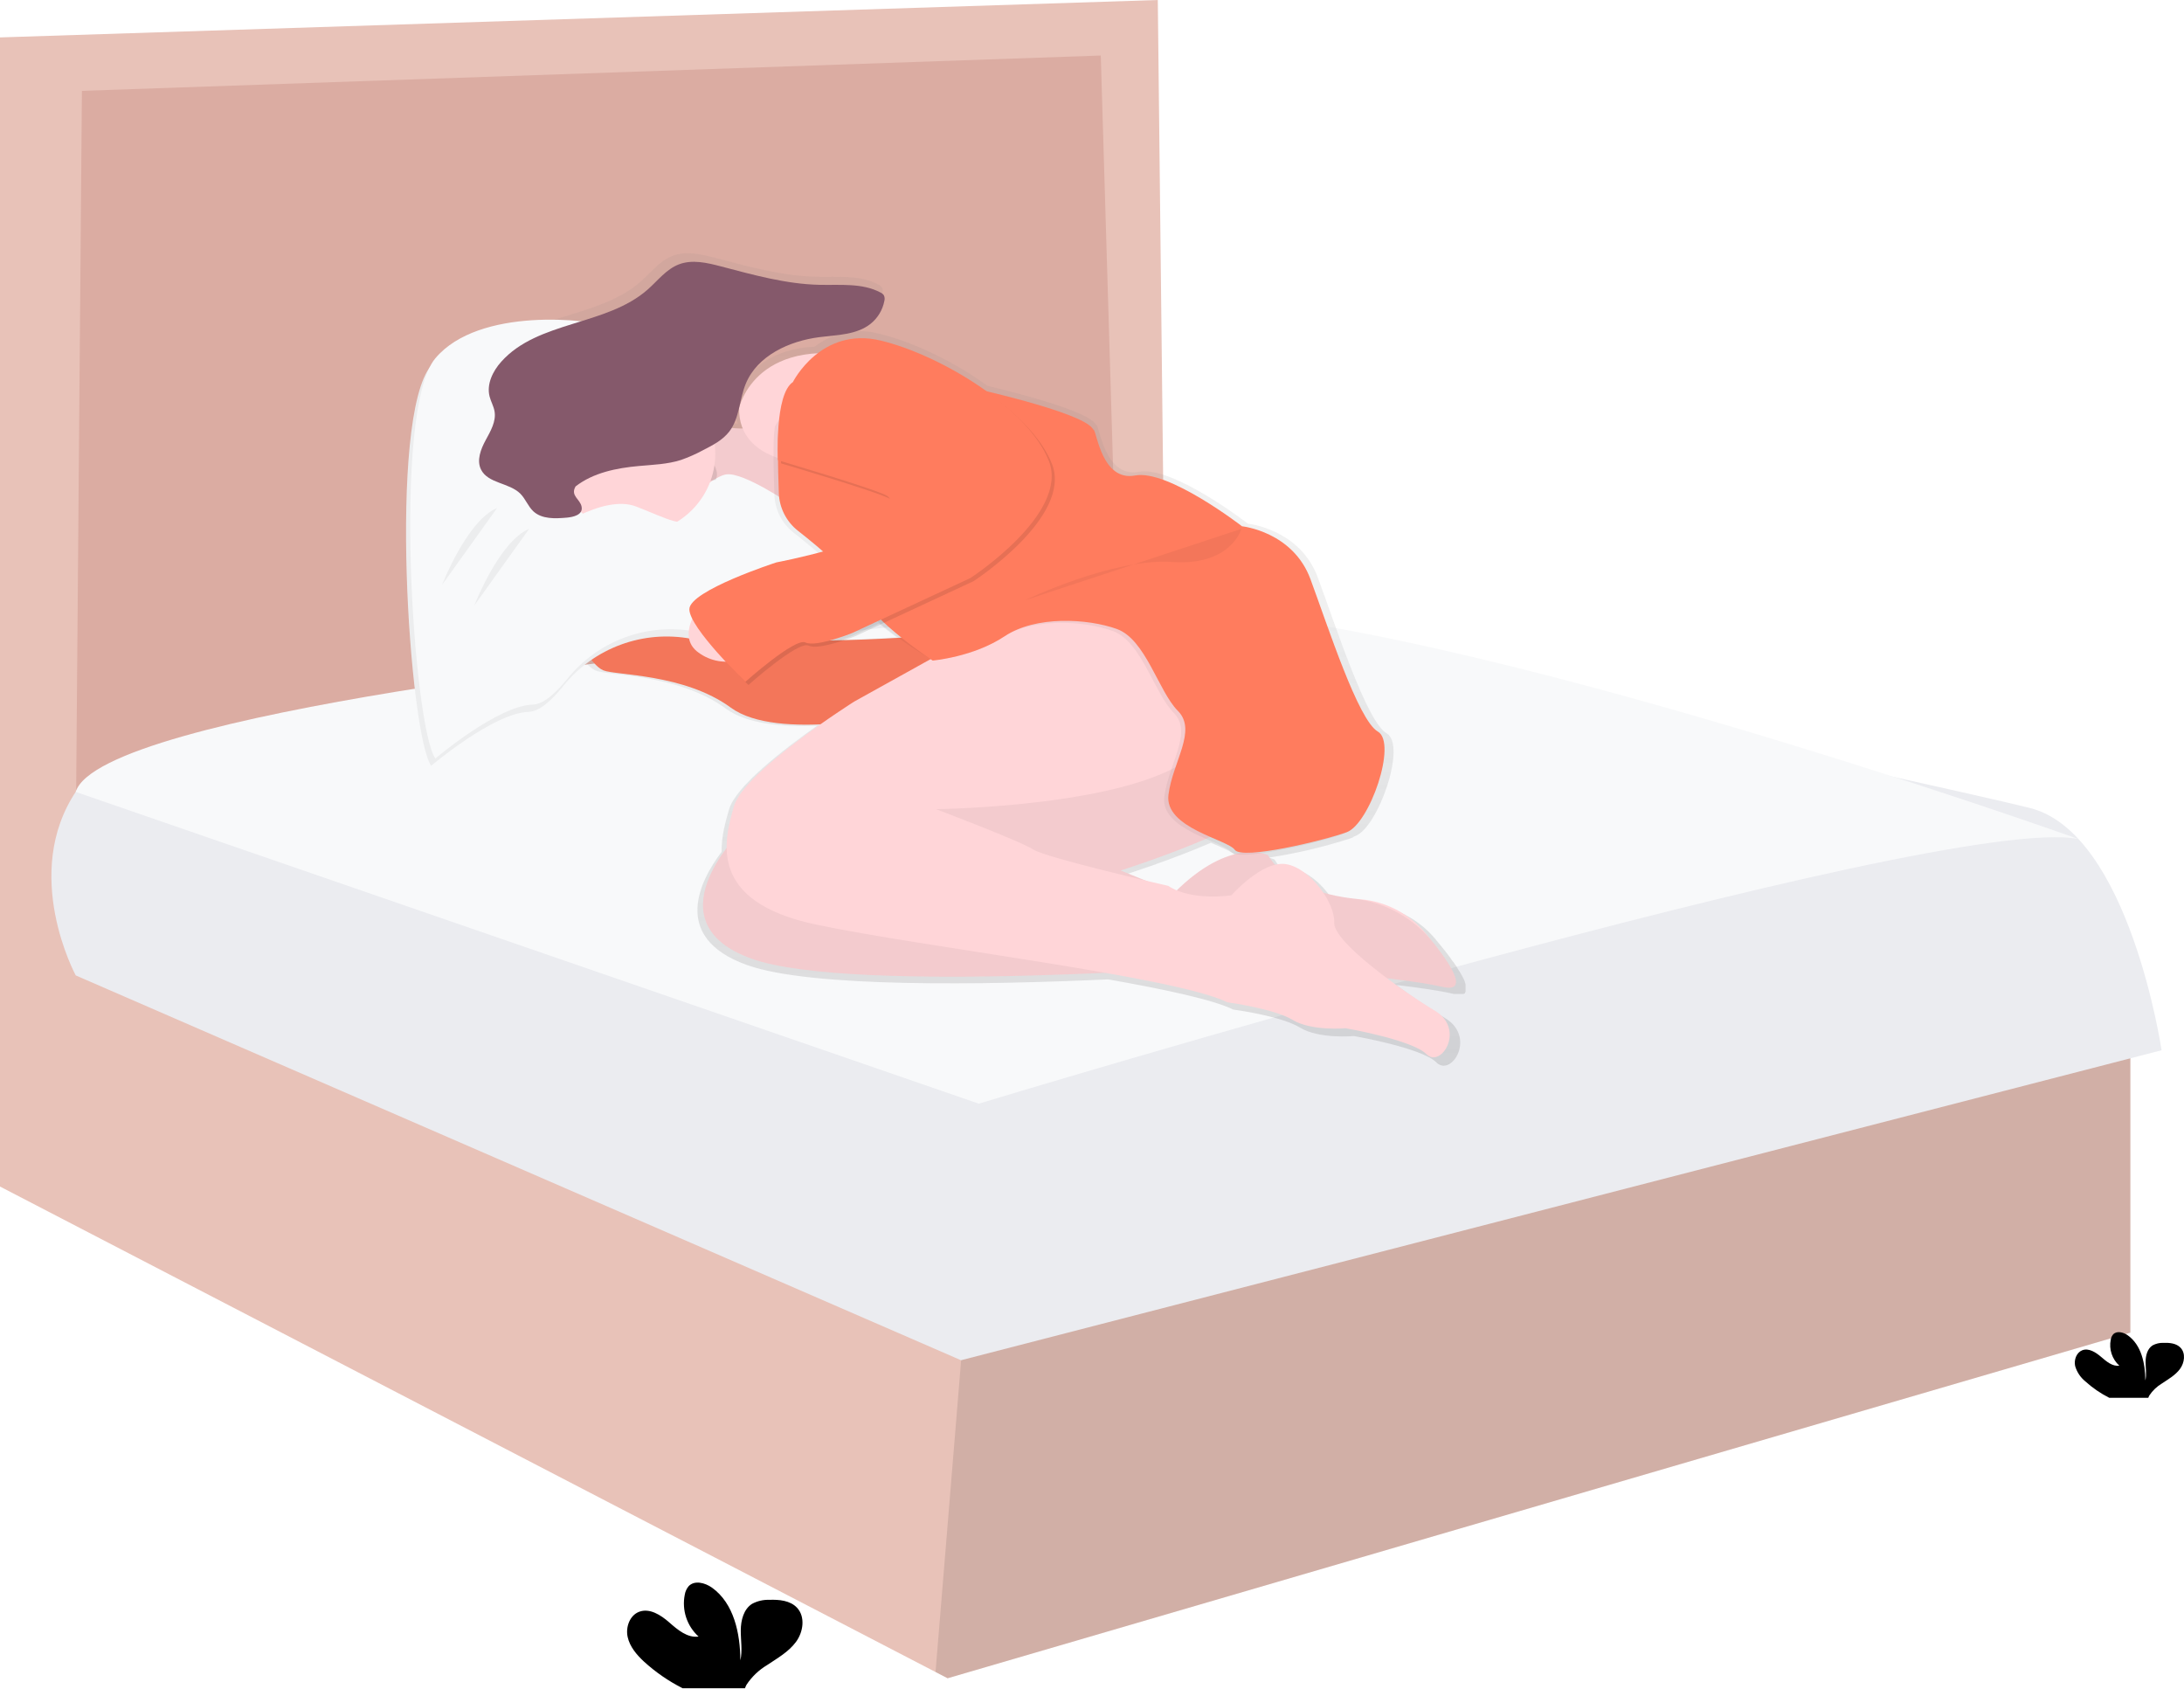
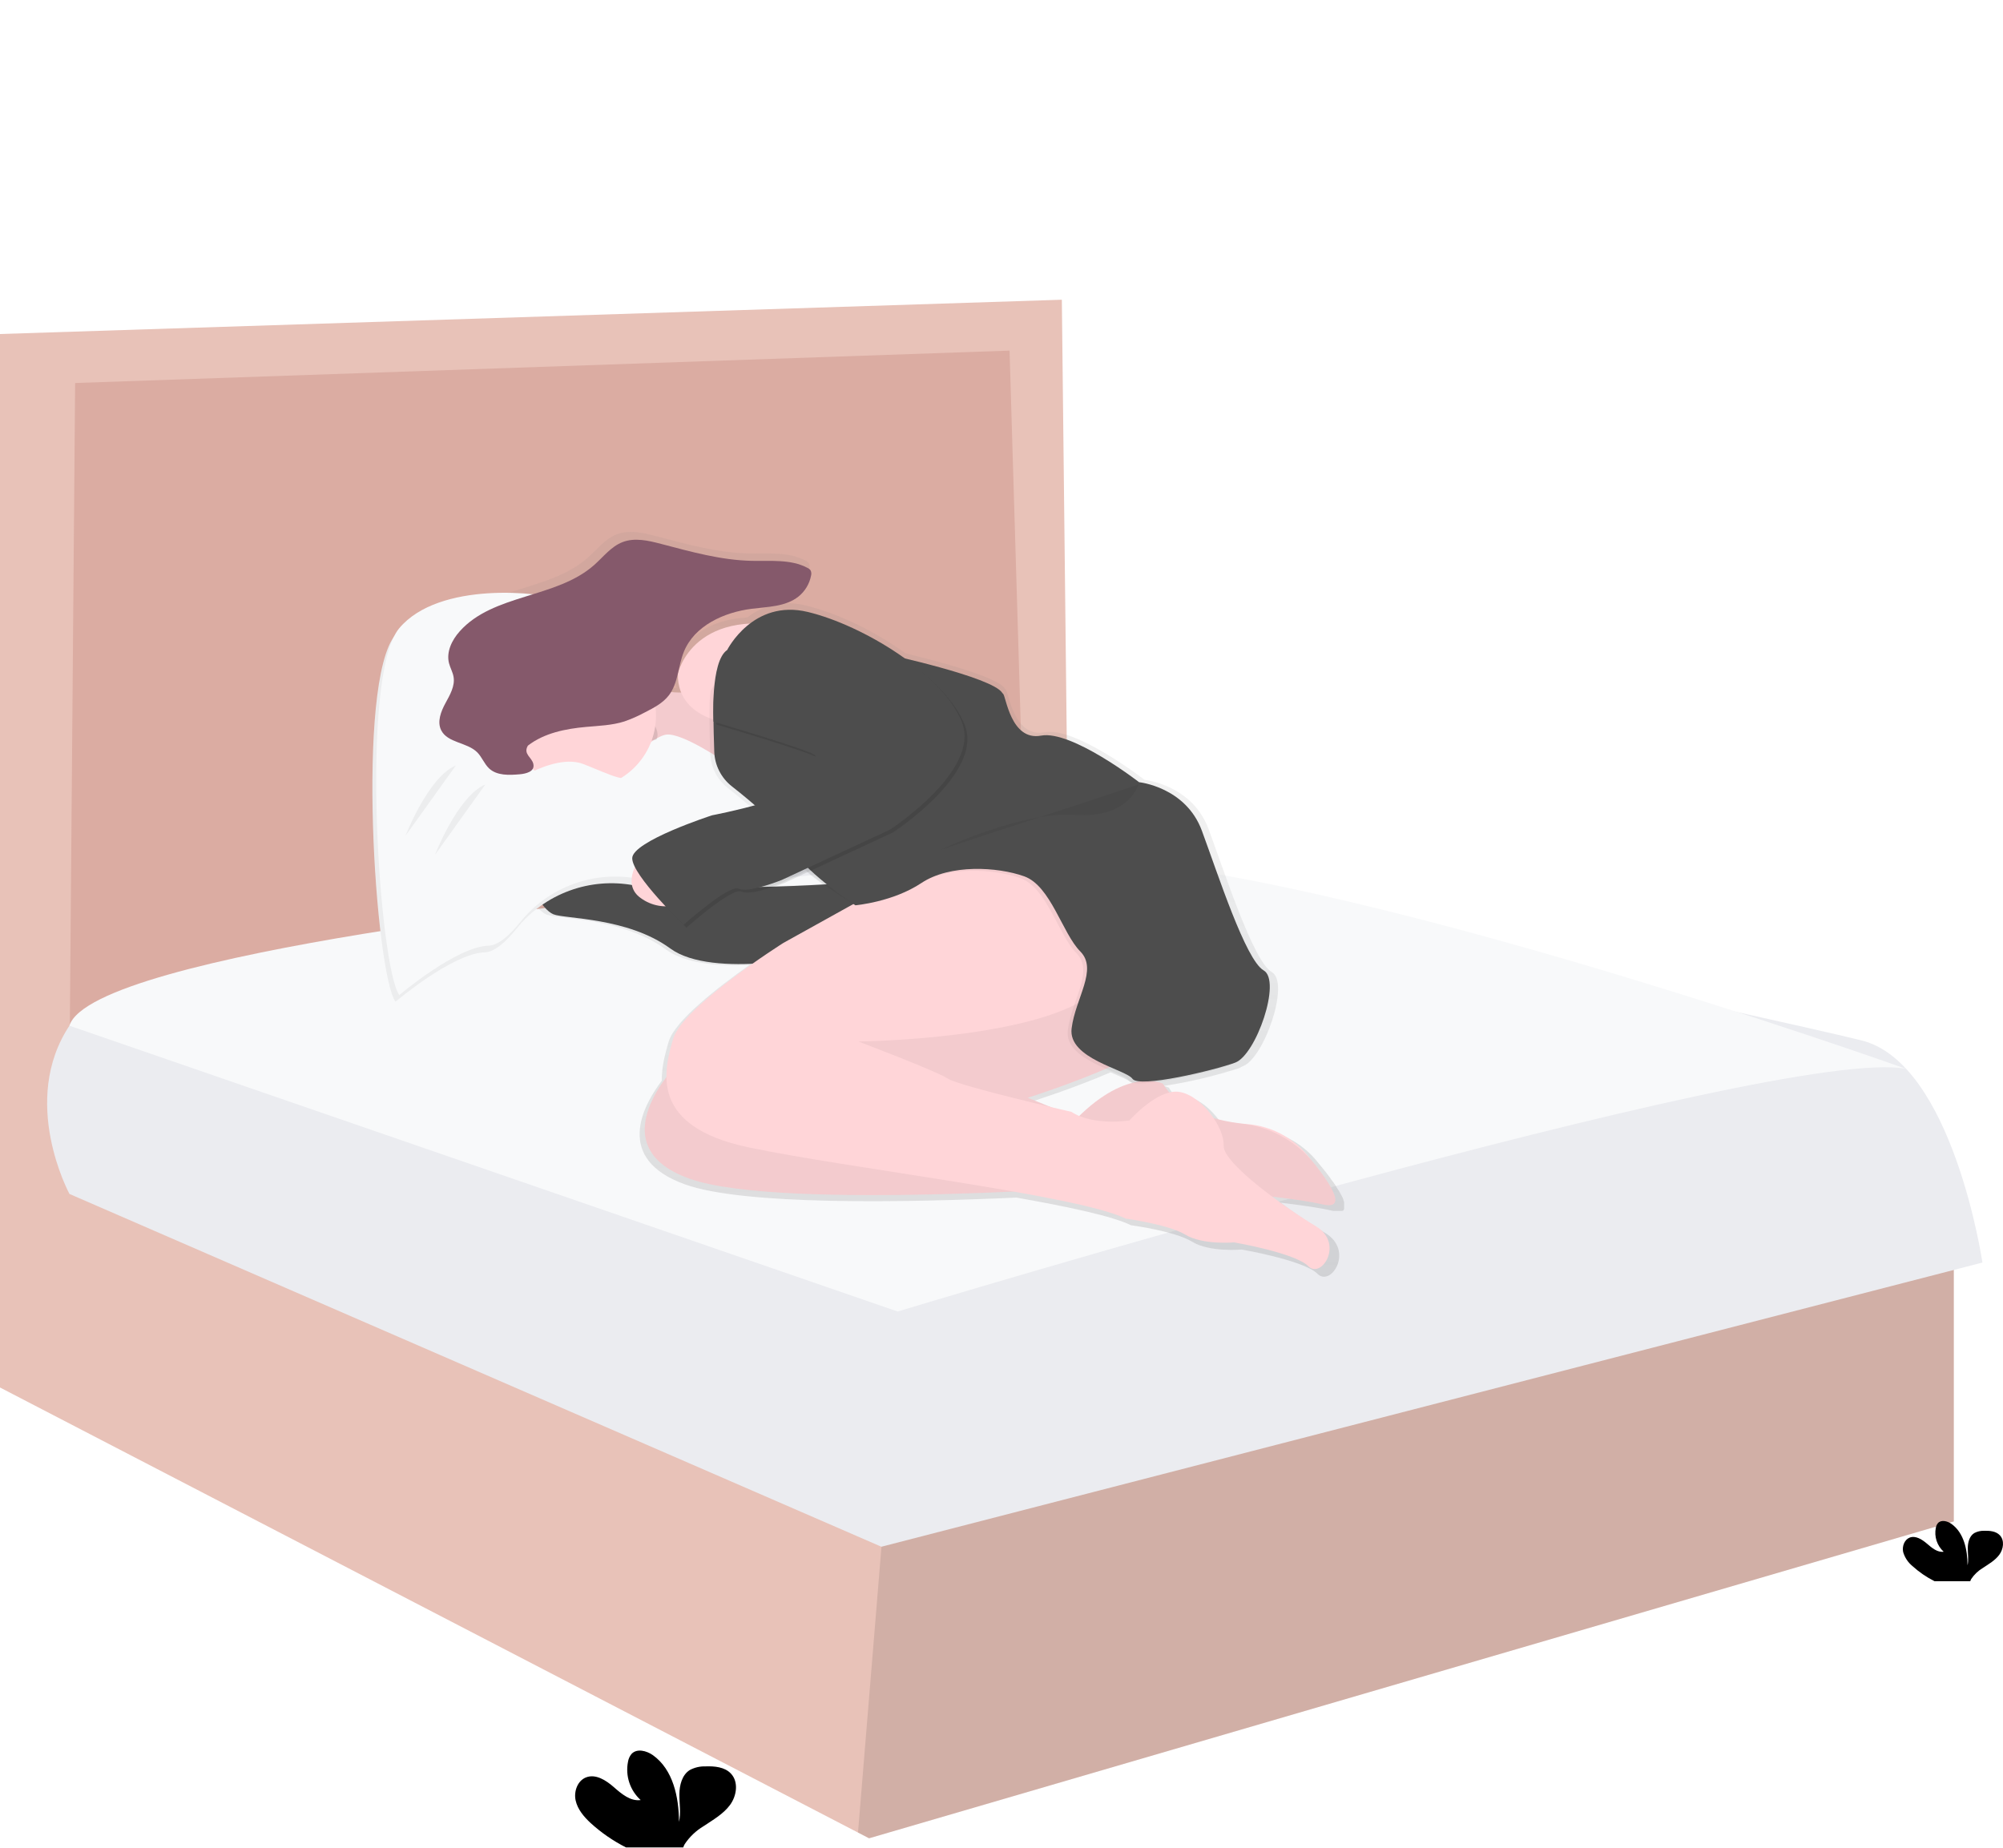
- <svg xmlns="http://www.w3.org/2000/svg" id="d6147fb8-5a87-4dd3-b5f0-ace64eac798a" data-name="Layer 1" width="694.816" height="536.99" viewBox="0 0 694.816 536.99" version="1.1">
+ <svg xmlns="http://www.w3.org/2000/svg" id="d6147fb8-5a87-4dd3-b5f0-ace64eac798a" data-name="Layer 1" width="694.816" height="640.98" viewBox="0 0 694.816 640.98" version="1.1">
  <defs id="defs9">
-     <linearGradient id="4cde2cde-bd85-47c9-bab2-0e38d604e335" x1="490.54" y1="647.1" x2="490.54" y2="388.67" gradientUnits="userSpaceOnUse" gradientTransform="translate(-182.75,-308.12)">
+     <linearGradient id="4cde2cde-bd85-47c9-bab2-0e38d604e335" x1="490.54" y1="647.1" x2="490.54" y2="388.67" gradientUnits="userSpaceOnUse" gradientTransform="translate(-182.75,-204.1298)">
      <stop offset="0" stop-color="gray" stop-opacity="0.25" id="stop2" />
      <stop offset="0.54" stop-color="gray" stop-opacity="0.12" id="stop4" />
      <stop offset="1" stop-color="gray" stop-opacity="0.1" id="stop6" />
    </linearGradient>
  </defs>
-   <polygon points="476.02,494.35 469.22,289.21 120.14,296.01 120.14,563.48 " id="polygon67" style="fill:#dbaca2" transform="translate(-111.36,-275.89)" />
-   <polygon points="412.83,809.71 408.99,807.72 111.36,653.3 111.36,287.79 479.7,275.89 481.97,478.76 467.23,483.3 461.56,293.55 137.42,304.79 135.16,579.63 417.36,703.17 417.58,703.12 789.11,611.37 789.11,699.77 " id="polygon69" style="fill:#e8c2b8" transform="translate(-111.36,-275.89)" />
-   <polygon points="412.83,809.71 408.99,807.72 417.58,703.12 789.11,611.37 789.11,699.77 " id="polygon71" style="opacity:0.1" transform="translate(-111.36,-275.89)" />
-   <path d="m 224.12,207.12 c 0,0 -182.18,18.18 -199.87,44.51 -17.69,26.33 -0.15,58.63 -0.15,58.63 l 281.64,122.4 381.94,-98.6 c 0,0 -10.2,-69.14 -41.93,-77.07 -31.73,-7.93 -284.5,-62.33 -284.5,-62.33 0,0 -102,-6.24 -137.13,12.46 z" id="path73" style="fill:#ebecf0" />
-   <path d="m 24.08,251.88 287.31,99.17 c 0,0 306.45,-92.92 349.86,-84.17 0,0 -214.37,-76.73 -300,-73.39 -68.24,2.66 -139.69,13.86 -139.69,13.86 0,0 -189.54,19.04 -197.48,44.53 z" id="path75" style="fill:#f8f9fa" />
-   <path d="m 466.13,315.68 v 0 l 0.07,-0.1 v -0.06 l 0.05,-0.1 v -0.07 -0.1 -0.07 -0.11 -0.07 -0.13 -0.06 q 0,-0.09 0,-0.18 v 0 c 0,-0.07 0,-0.14 0,-0.21 0,-0.07 0,0 0,-0.07 0,-0.07 0,-0.1 0,-0.15 v -0.09 -0.15 -0.1 -0.15 -0.1 -0.16 -0.1 -0.17 -0.09 l -0.08,-0.25 v 0 l -0.1,-0.28 v -0.09 l -0.08,-0.2 v -0.11 l -0.08,-0.19 -0.05,-0.12 -0.08,-0.19 -0.06,-0.13 -0.09,-0.19 -0.06,-0.12 -0.11,-0.21 -0.06,-0.11 -0.15,-0.29 v 0 l -0.18,-0.34 -0.06,-0.11 -0.13,-0.24 -0.07,-0.13 -0.13,-0.22 -0.08,-0.14 -0.13,-0.22 -0.22,-0.33 -0.14,-0.22 -0.09,-0.14 -0.15,-0.24 -0.08,-0.13 -0.2,-0.32 v -0.06 l -0.25,-0.38 -0.08,-0.11 -0.18,-0.27 -0.1,-0.14 -0.17,-0.24 -0.1,-0.15 -0.17,-0.24 -0.11,-0.16 -0.18,-0.2 -0.11,-0.15 -0.19,-0.26 -0.1,-0.13 -0.25,-0.34 v -0.05 l -0.29,-0.4 -0.1,-0.14 -0.19,-0.26 -0.13,-0.17 -0.18,-0.24 -0.13,-0.17 -0.18,-0.24 -0.13,-0.16 -0.19,-0.25 -0.13,-0.16 -0.2,-0.26 -0.12,-0.15 -0.24,-0.3 -0.08,-0.1 v 0 c -0.9,-1.14 -1.83,-2.28 -2.76,-3.38 a 31,31 0 0 0 -21.08,-10.93 c -0.83,-0.07 -1.7,-0.16 -2.58,-0.27 h -0.37 l -0.65,-0.09 h -0.31 l -1,-0.14 v 0 l -0.95,-0.15 -0.33,-0.06 -0.67,-0.12 -0.4,-0.08 -0.61,-0.12 -0.43,-0.09 -0.58,-0.13 -0.44,-0.1 -0.58,-0.14 -0.45,-0.11 -0.57,-0.15 -0.45,-0.12 -0.57,-0.16 v 0 c -3,-4.46 -7.56,-8.43 -12,-9.2 a 9,9 0 0 0 -3.67,0.19 l -0.21,-0.23 -0.3,-0.34 -0.4,-0.51 -0.26,-0.34 -0.42,-0.59 -0.21,-0.29 q -0.31,-0.45 -0.59,-0.92 a 8.94,8.94 0 0 0 -1.84,-0.59 165.3,165.3 0 0 0 26.09,-6.15 5.56,5.56 0 0 0 1.17,-0.61 l 0.18,-0.06 c 7.41,-2.7 16.51,-29 10.11,-32.68 -6.4,-3.68 -16.17,-34 -21.9,-49.53 -5.73,-15.53 -22.24,-17.18 -22.24,-17.18 0,0 -23.92,-18.53 -34.7,-16.51 -10.78,2.02 -12.47,-14.15 -13.48,-14.82 a 1.22,1.22 0 0 1 -0.29,-0.35 c -2.6,-4.07 -23.27,-9.5 -34.42,-12.18 -10.9,-7.9 -23.9,-14.03 -34.41,-16.56 a 23.56,23.56 0 0 0 -20.56,4.1 c -22.08,1.12 -25.6,17.8 -25.6,17.8 a 16.55,16.55 0 0 0 1.16,6.66 26.81,26.81 0 0 1 -3.57,-0.19 c 2.56,-4.23 2.64,-9.67 4.55,-14.32 3.77,-9.2 14.17,-13.95 24,-15.19 5.73,-0.72 12,-0.72 16.52,-4.31 a 12.53,12.53 0 0 0 4.48,-7.41 2.66,2.66 0 0 0 -0.16,-1.9 2.71,2.71 0 0 0 -1.09,-0.88 c -5.92,-3.16 -13.05,-2.34 -19.77,-2.49 -10.92,-0.24 -21.56,-3.23 -32.12,-6 -4.47,-1.17 -9.3,-2.3 -13.62,-0.64 -4.08,1.56 -6.86,5.28 -10.13,8.17 -13.4,11.82 -35.65,10.11 -47.57,23.43 -2.76,3.09 -4.83,7.28 -3.82,11.3 0.41,1.64 1.32,3.15 1.61,4.82 0.58,3.3 -1.3,6.46 -2.89,9.41 -1.59,2.95 -3,6.53 -1.5,9.53 2.27,4.58 9.2,4.24 12.8,7.87 1.67,1.69 2.48,4.11 4.22,5.72 2.79,2.57 7.08,2.37 10.86,2 1.49,-0.14 3.72,-0.55 4.54,-1.86 a 25.93,25.93 0 0 0 40.81,-7 36.6,36.6 0 0 1 23,6.22 16.34,16.34 0 0 0 5.38,7.6 c 2.36,1.85 5.17,4.12 8,6.55 -7.17,1.89 -13.54,3.1 -13.54,3.1 0,0 -28.3,9.1 -28.3,15.16 a 7.49,7.49 0 0 0 1,3.11 12.39,12.39 0 0 0 -1.19,4.81 c -7.81,-1.32 -14.06,-3.31 -17.29,-6.24 0,0 -0.92,-0.25 -2.34,-0.53 -1.9,-2.43 -7.48,-9.18 -10.8,-8.91 -2.21,0.18 -3,5.32 -3.28,9.92 a 4.29,4.29 0 0 0 -0.76,0.86 c -3.37,5.05 2.7,15.16 6.74,16.85 4.04,1.69 26.28,1 41.44,12.13 6.72,4.93 18.27,5.88 29,5.42 -10.79,7.62 -25.9,19.33 -28,26.59 -1.13,3.85 -2.46,8.63 -2.38,13.54 -6.6,8.73 -16.59,27.16 8.11,36 20.36,7.27 75.56,6.34 114.89,4.56 18.3,3.23 33.41,6.48 39.75,9.59 0,0 15.16,2 21.23,5.73 6.07,3.73 17.18,2.7 17.18,2.7 0,0 21.56,3.71 26.28,8.42 4.72,4.71 12.8,-8.09 2.7,-14.15 -3.94,-2.36 -9.81,-6.25 -15.5,-10.51 7.31,0.86 13.76,1.8 17.86,2.76 l 0.41,0.09 h 0.13 0.26 0.15 0.22 0.14 0.21 1 0.26 0.08 0.16 0.09 0.13 0.08 0.12 0.08 l 0.11,-0.05 h 0.07 l 0.1,-0.07 h 0.05 l 0.13,-0.11 v 0 z m -93.07,-32.3 c 0,0 -2.84,-0.65 -7.08,-1.65 l -8.42,-3.4 c 0,0 14.37,-4.52 27.68,-10.27 3.81,1.67 7.16,3 8,4.21 a 2.27,2.27 0 0 0 1.39,0.73 c -5,1.24 -11.42,4.43 -18.95,11.79 a 16.78,16.78 0 0 1 -2.62,-1.41 z m -101.74,-81.2 8.31,-3.86 c 1.81,1.54 3.75,3 5.65,4.42 -4.56,0.27 -10.69,0.57 -17.62,0.76 2.12,-0.71 3.66,-1.32 3.66,-1.32 z" id="path77" style="fill:url(#4cde2cde-bd85-47c9-bab2-0e38d604e335)" />
-   <path d="m 200.51,195.74 c 0,0 -7.26,-9.86 -11.21,-9.56 -3.95,0.3 -3.3,16.82 -3.3,16.82 z" id="path79" style="fill:#ffd5d8" />
-   <path d="m 293.85,202.34 c 0,0 -77.18,6.27 -91.69,-6.93 0,0 -13.52,-3.63 -16.82,1.32 -3.3,4.95 2.64,14.84 6.6,16.49 3.96,1.65 25.73,1 40.57,11.87 14.84,10.87 53.76,2 53.76,2 l 16.16,-6.27 z" id="path81" style="fill:#ff7c5e" />
-   <path d="m 293.85,202.34 c 0,0 -77.18,6.27 -91.69,-6.93 0,0 -13.52,-3.63 -16.82,1.32 -3.3,4.95 2.64,14.84 6.6,16.49 3.96,1.65 25.73,1 40.57,11.87 14.84,10.87 53.76,2 53.76,2 l 16.16,-6.27 z" id="path83" style="opacity:0.05" />
-   <path d="m 404.34,239.28 c 0,0 -16.49,-11.87 -50.46,3 -33.97,14.87 -118.73,22.76 -118.73,22.76 0,0 -28.36,28.36 4,39.91 32.36,11.55 154.35,2 154.35,2 0,0 49.8,3.3 65.3,6.93 9.38,2.2 2,-8.42 -5.35,-17.14 a 30.29,30.29 0 0 0 -20.64,-10.7 c -9.74,-0.83 -23.25,-3.89 -29.43,-14.05 0,0 -11.87,-5.94 -29.68,11.87 l -17.18,-6.98 c 0,0 47.16,-14.84 48.81,-24.74 1.65,-9.9 -0.99,-12.86 -0.99,-12.86 z" id="path85" style="fill:#ffd5d8" />
-   <path d="m 404.34,239.28 c 0,0 -16.49,-11.87 -50.46,3 -33.97,14.87 -118.73,22.76 -118.73,22.76 0,0 -28.36,28.36 4,39.91 32.36,11.55 154.35,2 154.35,2 0,0 49.8,3.3 65.3,6.93 8.22,1.92 3.55,-6 -2.64,-13.82 a 37.88,37.88 0 0 0 -25.4,-14.22 c -9.5,-1.08 -21.62,-4.39 -27.37,-13.85 0,0 -11.87,-5.94 -29.68,11.87 l -17.19,-6.98 c 0,0 47.16,-14.84 48.81,-24.74 1.65,-9.9 -0.99,-12.86 -0.99,-12.86 z" id="path87" style="opacity:0.05" />
-   <path d="m 404.67,192.45 c 0,0 -20.78,-33 -69.92,-4.29 l -63,35 c 0,0 -35,22.1 -38.26,33.31 -3.26,11.21 -8.25,30.34 26.06,37.6 34.31,7.26 114.12,16.49 130.94,24.74 0,0 14.84,2 20.78,5.61 5.94,3.61 16.82,2.64 16.82,2.64 0,0 21.11,3.63 25.73,8.25 4.62,4.62 12.53,-7.92 2.64,-13.85 -9.89,-5.93 -32.32,-21.77 -32,-28 0.32,-6.23 -7.59,-17.24 -15.21,-18.58 -7.62,-1.34 -17.48,9.89 -17.48,9.89 0,0 -12.53,2 -20.12,-3 0,0 -38.92,-8.91 -42.88,-11.54 -3.96,-2.63 -31,-12.86 -31,-12.86 0,0 64,-0.66 82.78,-17.81 0,0 7.26,-5.28 13.19,-3.63 0.05,0.05 29.4,-11.16 10.93,-43.48 z" id="path89" style="fill:#ffd5d8" />
-   <path d="m 217.66,130.44 c 0,0 18.8,13.19 33.31,0 14.51,-13.19 6.28,40.57 6.28,40.57 0,0 -20.12,-26.72 -50.13,-9.23 z" id="path91" style="fill:#ffd5d8" />
-   <path d="m 217.66,130.44 c 0,0 18.8,13.19 33.31,0 14.51,-13.19 6.28,40.57 6.28,40.57 0,0 -20.12,-26.72 -50.13,-9.23 z" id="path93" style="opacity:0.05" />
-   <path d="m 137.19,243.57 c 0,0 19.79,-16.82 31,-17.15 3.34,-0.1 7.2,-3.5 11,-8.22 a 42.22,42.22 0 0 1 40.79,-15 c 6.38,1.18 14.23,1.15 23.76,-1.21 34.63,-8.58 17.48,-30 17.48,-30 l -10.88,-9.23 c 0,0 -14.84,-10.22 -20.45,-9.56 -5.61,0.66 -20.12,15.5 -21.77,13.85 -1.65,-1.65 -21.77,-16.49 -25.07,-20.45 -3.3,-3.96 -29.7,-16.82 -23.1,-20.45 6.6,-3.63 39.9,-17.15 33.3,-19.79 -6.6,-2.64 -42.22,-6.6 -56.07,9.89 -13.85,16.49 -6.93,117.75 0.01,127.32 z" id="path95" style="fill:#f8f9fa" />
-   <path d="m 137.19,243.57 c 0,0 19.79,-16.82 31,-17.15 3.34,-0.1 7.2,-3.5 11,-8.22 a 42.22,42.22 0 0 1 40.79,-15 c 6.38,1.18 14.23,1.15 23.76,-1.21 34.63,-8.58 17.48,-30 17.48,-30 l -10.88,-9.23 c 0,0 -14.84,-10.22 -20.45,-9.56 -5.61,0.66 -20.12,15.5 -21.77,13.85 -1.65,-1.65 -21.77,-16.49 -25.07,-20.45 -3.3,-3.96 -29.7,-16.82 -23.1,-20.45 6.6,-3.63 39.9,-17.15 33.3,-19.79 -6.6,-2.64 -42.22,-6.6 -56.07,9.89 -13.85,16.49 -6.93,117.75 0.01,127.32 z" id="path97" style="opacity:0.05" />
-   <path d="m 138.51,241.26 c 0,0 19.79,-16.82 31,-17.15 3.34,-0.1 7.2,-3.5 11,-8.22 a 42.22,42.22 0 0 1 40.74,-15.01 c 6.38,1.18 14.23,1.15 23.76,-1.21 34.63,-8.58 17.48,-30 17.48,-30 l -10.88,-9.23 c 0,0 -14.84,-10.22 -20.45,-9.56 -5.61,0.66 -20.12,15.5 -21.77,13.85 -1.65,-1.65 -21.77,-16.49 -25.07,-20.45 -3.3,-3.96 -29.65,-16.81 -23.07,-20.4 6.58,-3.59 39.91,-17.15 33.31,-19.79 -6.6,-2.64 -42.22,-6.6 -56.07,9.89 -13.85,16.49 -6.91,117.71 0.02,127.28 z" id="path99" style="fill:#f8f9fa" />
-   <path d="m 235.14,129.78 c 0,0 5.28,-25.07 43.87,-15.17 38.59,9.9 57.72,31.33 57.72,31.33 l -35,16.16 -42.88,-14.51 c 0,0 -24.03,0.29 -23.71,-17.81 z" id="path101" style="fill:#ffd5d8" />
-   <path d="m 305.73,123.51 c 0,0 37.11,8 40.61,13.51 a 1.19,1.19 0 0 0 0.29,0.34 c 1,0.66 2.64,16.49 13.19,14.51 10.55,-1.98 34,16.16 34,16.16 0,0 16.16,1.65 21.77,16.82 5.61,15.17 15.17,44.86 21.44,48.48 6.27,3.62 -2.64,29.35 -9.89,32 -7.25,2.65 -33.31,8.91 -35.62,5.61 -2.31,-3.3 -22.43,-6.93 -21.11,-17.48 1.32,-10.55 9.23,-20.45 3,-26.72 -6.23,-6.27 -10.22,-22.76 -19.46,-26.06 -9.24,-3.3 -25.73,-4.29 -35.62,2.31 -9.89,6.6 -21.84,6.89 -21.84,6.89 0,0 -20.45,-11.87 -23.75,-20.12 -2.22,-5.56 -13.28,-14.86 -20.26,-20.33 a 16,16 0 0 1 -6.11,-12 c -0.29,-8.14 -0.55,-20.14 0.31,-22.08 1.32,-3 19.46,-20.78 19.46,-20.78 z" id="path103" style="opacity:0.05" />
-   <path d="m 307.05,122.88 c 0,0 37.11,8 40.61,13.51 a 1.19,1.19 0 0 0 0.29,0.34 c 1,0.66 2.64,16.49 13.19,14.51 10.55,-1.98 34,16.16 34,16.16 0,0 16.16,1.65 21.77,16.82 5.61,15.17 15.17,44.86 21.44,48.48 6.27,3.62 -2.64,29.35 -9.89,32 -7.25,2.65 -33.31,8.91 -35.62,5.61 -2.31,-3.3 -22.43,-6.93 -21.11,-17.48 1.32,-10.55 9.23,-20.45 3,-26.72 -6.23,-6.27 -10.22,-22.76 -19.46,-26.06 -9.24,-3.3 -25.73,-4.29 -35.62,2.31 -9.89,6.6 -22.92,7.75 -22.92,7.75 0,0 -19.29,-12.7 -22.59,-20.94 -2.22,-5.56 -13.28,-14.86 -20.26,-20.33 a 16,16 0 0 1 -6.11,-12 c -0.29,-8.14 -0.55,-20.14 0.31,-22.08 1.32,-3 19.46,-20.78 19.46,-20.78 z" id="path105" style="fill:#ff7c5e" />
-   <path d="m 221.62,194.42 c -0.33,0.33 -5.94,8.58 0.66,13.19 a 14.77,14.77 0 0 0 12.86,2.27 z" id="path107" style="fill:#ffd5d8" />
-   <path d="m 253.25,122.52 c 0,0 8.91,-17.81 28,-13.19 19.09,4.62 46.83,21.44 53.43,38.26 6.6,16.82 -25,37.29 -25,37.29 l -37.6,17.48 c 0,0 -11.54,4.62 -14.84,3 -3.3,-1.62 -19.13,12.52 -19.13,12.52 0,0 -17.81,-17.15 -17.81,-23.09 0,-5.94 27.71,-14.91 27.71,-14.91 0,0 33,-6.27 32.65,-12.53 0,0 5.61,-6.6 2.64,-8.58 -2.97,-1.98 -34.8,-11.38 -34.8,-11.38 0,0 -1.15,-20.91 4.75,-24.87 z" id="path109" style="opacity:0.1" />
-   <path d="m 252.25,121.53 c 0,0 8.91,-17.81 28,-13.19 19.09,4.62 46.83,21.44 53.43,38.26 6.6,16.82 -24.99,37.28 -24.99,37.28 l -37.6,17.48 c 0,0 -11.54,4.62 -14.84,3 -3.3,-1.62 -19.13,12.52 -19.13,12.52 0,0 -17.81,-17.15 -17.81,-23.09 0,-5.94 27.71,-14.91 27.71,-14.91 0,0 33,-6.27 32.65,-12.53 0,0 5.61,-6.6 2.64,-8.58 -2.97,-1.98 -34.8,-11.38 -34.8,-11.38 0,0 -1.15,-20.9 4.74,-24.86 z" id="path111" style="fill:#ff7c5e" />
-   <path d="m 210.08,158.47 a 41.14,41.14 0 0 1 17.61,-5.83 c 1.81,-3.49 -2.94,-7.29 -2.94,-11.49 0,-3.52 -1.34,-4.86 -2.64,-7.92 -4.72,-1.71 -1.48,-6.1 -1.48,-6.1 z" id="path113" style="opacity:0.1" />
-   <circle cx="202.16" cy="144.29" r="25.4" id="circle115" style="fill:#ffd5d8" />
-   <path d="m 183.12,154.71 c 5.67,-4.38 13.05,-5.85 20.19,-6.49 4.46,-0.4 9,-0.54 13.28,-1.9 a 48.2,48.2 0 0 0 7.14,-3.16 c 3.06,-1.56 6.22,-3.2 8.31,-5.93 3.26,-4.26 3.16,-10.16 5.2,-15.13 3.69,-9 13.87,-13.66 23.53,-14.87 5.61,-0.71 11.74,-0.71 16.18,-4.22 a 12.27,12.27 0 0 0 4.39,-7.25 2.61,2.61 0 0 0 -0.16,-1.86 2.66,2.66 0 0 0 -1.07,-0.86 c -5.8,-3.09 -12.78,-2.29 -19.35,-2.44 -10.69,-0.23 -21.11,-3.17 -31.45,-5.88 -4.38,-1.15 -9.11,-2.25 -13.33,-0.63 -4,1.53 -6.71,5.17 -9.92,8 -13.12,11.58 -34.9,9.9 -46.57,22.94 -2.7,3 -4.73,7.13 -3.74,11.06 0.41,1.61 1.29,3.08 1.58,4.72 0.57,3.23 -1.27,6.33 -2.83,9.21 -1.56,2.88 -2.92,6.4 -1.47,9.33 2.23,4.48 9,4.15 12.53,7.7 1.64,1.65 2.42,4 4.13,5.6 2.74,2.52 6.93,2.32 10.63,2 2,-0.19 5.27,-0.85 4.7,-3.53 -0.48,-2.4 -3.65,-3.43 -1.9,-6.41 z" id="path117" style="fill:#85596b" />
-   <path d="m 174.25,169.88 c 0,0 17.32,-13 28.2,-8.74 10.88,4.26 13.85,6.6 20.78,4 6.93,-2.6 9.89,5.28 9.89,5.28 l -43.16,12.46 z" id="path119" style="fill:#f8f9fa" />
-   <path d="m 150.88,192.61 c 0,0 7.92,-20.45 17.48,-24.41" id="path121" style="opacity:0.05" />
-   <path d="m 140.65,186.01 c 0,0 7.92,-20.45 17.48,-24.41" id="path123" style="opacity:0.05" />
-   <path d="m 326.01,190.96 c 0,0 28,-13.52 46.83,-12.2 18.83,1.32 22.1,-10.55 22.1,-10.55" id="path125" style="opacity:0.05" />
-   <path d="m 204.88,528.52 c -2.33,-2.17 -4.52,-4.73 -5.2,-7.84 -0.68,-3.11 0.65,-6.85 3.63,-8 3.33,-1.28 6.9,1 9.6,3.37 2.7,2.37 5.8,5 9.33,4.5 a 14.21,14.21 0 0 1 -4.39,-13.3 5.56,5.56 0 0 1 1.22,-2.7 c 1.85,-2 5.21,-1.13 7.42,0.43 7,5 9,14.53 9.05,23.15 0.71,-3.11 0.11,-6.35 0.13,-9.54 0.02,-3.19 0.89,-6.72 3.58,-8.44 a 10.79,10.79 0 0 1 5.46,-1.28 c 3.17,-0.12 6.7,0.2 8.86,2.52 2.69,2.88 2,7.71 -0.35,10.88 -2.35,3.17 -5.9,5.16 -9.17,7.35 a 20.34,20.34 0 0 0 -6.55,6.25 6.19,6.19 0 0 0 -0.49,1.12 h -19.85 a 55.36,55.36 0 0 1 -12.28,-8.47 z" id="path127" style="fill:#000000" />
-   <path d="m 663.41,439.37 a 9.84,9.84 0 0 1 -3.23,-4.88 c -0.42,-1.94 0.41,-4.26 2.26,-5 2.07,-0.79 4.29,0.64 6,2.1 1.71,1.46 3.6,3.11 5.8,2.8 a 8.83,8.83 0 0 1 -2.73,-8.27 3.45,3.45 0 0 1 0.76,-1.68 c 1.15,-1.23 3.24,-0.7 4.62,0.27 4.38,3.08 5.6,9 5.63,14.39 0.44,-1.93 0.07,-3.95 0.08,-5.93 0.01,-1.98 0.55,-4.18 2.23,-5.24 a 6.71,6.71 0 0 1 3.4,-0.8 c 2,-0.07 4.16,0.13 5.51,1.57 1.67,1.79 1.24,4.79 -0.22,6.76 -1.46,1.97 -3.67,3.21 -5.7,4.57 a 12.64,12.64 0 0 0 -4.07,3.89 3.85,3.85 0 0 0 -0.3,0.69 h -12.41 a 34.41,34.41 0 0 1 -7.63,-5.24 z" id="path129" style="fill:#000000" />
+   <polygon points="120.14,296.01 120.14,563.48 476.02,494.35 469.22,289.21 " id="polygon67" style="fill:#dbaca2" transform="translate(-111.36,-171.8998)" />
+   <polygon points="111.36,653.3 111.36,287.79 479.7,275.89 481.97,478.76 467.23,483.3 461.56,293.55 137.42,304.79 135.16,579.63 417.36,703.17 417.58,703.12 789.11,611.37 789.11,699.77 412.83,809.71 408.99,807.72 " id="polygon69" style="fill:#e8c2b8" transform="translate(-111.36,-171.8998)" />
+   <polygon points="417.58,703.12 789.11,611.37 789.11,699.77 412.83,809.71 408.99,807.72 " id="polygon71" style="opacity:0.1" transform="translate(-111.36,-171.8998)" />
+   <path d="m 224.12,311.11 c 0,0 -182.18,18.18 -199.87,44.51 -17.69,26.33 -0.15,58.63 -0.15,58.63 l 281.64,122.4 381.94,-98.6 c 0,0 -10.2,-69.14 -41.93,-77.07 -31.73,-7.93 -284.5,-62.33 -284.5,-62.33 0,0 -102,-6.24 -137.13,12.46 z" id="path73" style="fill:#ebecf0" />
+   <path d="m 24.08,355.87 287.31,99.17 c 0,0 306.45,-92.92 349.86,-84.17 0,0 -214.37,-76.73 -300,-73.39 -68.24,2.66 -139.69,13.86 -139.69,13.86 0,0 -189.54,19.04 -197.48,44.53 z" id="path75" style="fill:#f8f9fa" />
+   <path d="m 466.13,419.67 v 0 l 0.07,-0.1 v -0.06 l 0.05,-0.1 v -0.07 -0.1 -0.07 -0.11 -0.07 -0.13 -0.06 q 0,-0.09 0,-0.18 v 0 c 0,-0.07 0,-0.14 0,-0.21 0,-0.07 0,0 0,-0.07 0,-0.07 0,-0.1 0,-0.15 v -0.09 -0.15 -0.1 -0.15 -0.1 -0.16 -0.1 -0.17 -0.09 l -0.08,-0.25 v 0 l -0.1,-0.28 v -0.09 l -0.08,-0.2 v -0.11 l -0.08,-0.19 -0.05,-0.12 -0.08,-0.19 -0.06,-0.13 -0.09,-0.19 -0.06,-0.12 -0.11,-0.21 -0.06,-0.11 -0.15,-0.29 v 0 l -0.18,-0.34 -0.06,-0.11 -0.13,-0.24 -0.07,-0.13 -0.13,-0.22 -0.08,-0.14 -0.13,-0.22 -0.22,-0.33 -0.14,-0.22 -0.09,-0.14 -0.15,-0.24 -0.08,-0.13 -0.2,-0.32 v -0.06 l -0.25,-0.38 -0.08,-0.11 -0.18,-0.27 -0.1,-0.14 -0.17,-0.24 -0.1,-0.15 -0.17,-0.24 -0.11,-0.16 -0.18,-0.2 -0.11,-0.15 -0.19,-0.26 -0.1,-0.13 -0.25,-0.34 v -0.05 l -0.29,-0.4 -0.1,-0.14 -0.19,-0.26 -0.13,-0.17 -0.18,-0.24 -0.13,-0.17 -0.18,-0.24 -0.13,-0.16 -0.19,-0.25 -0.13,-0.16 -0.2,-0.26 -0.12,-0.15 -0.24,-0.3 -0.08,-0.1 v 0 c -0.9,-1.14 -1.83,-2.28 -2.76,-3.38 a 31,31 0 0 0 -21.08,-10.93 c -0.83,-0.07 -1.7,-0.16 -2.58,-0.27 h -0.37 l -0.65,-0.09 h -0.31 l -1,-0.14 v 0 l -0.95,-0.15 -0.33,-0.06 -0.67,-0.12 -0.4,-0.08 -0.61,-0.12 -0.43,-0.09 -0.58,-0.13 -0.44,-0.1 -0.58,-0.14 -0.45,-0.11 -0.57,-0.15 -0.45,-0.12 -0.57,-0.16 v 0 c -3,-4.46 -7.56,-8.43 -12,-9.2 a 9,9 0 0 0 -3.67,0.19 l -0.21,-0.23 -0.3,-0.34 -0.4,-0.51 -0.26,-0.34 -0.42,-0.59 -0.21,-0.29 q -0.31,-0.45 -0.59,-0.92 a 8.94,8.94 0 0 0 -1.84,-0.59 165.3,165.3 0 0 0 26.09,-6.15 5.56,5.56 0 0 0 1.17,-0.61 l 0.18,-0.06 c 7.41,-2.7 16.51,-29 10.11,-32.68 -6.4,-3.68 -16.17,-34 -21.9,-49.53 -5.73,-15.53 -22.24,-17.18 -22.24,-17.18 0,0 -23.92,-18.53 -34.7,-16.51 -10.78,2.02 -12.47,-14.15 -13.48,-14.82 a 1.22,1.22 0 0 1 -0.29,-0.35 c -2.6,-4.07 -23.27,-9.5 -34.42,-12.18 -10.9,-7.9 -23.9,-14.03 -34.41,-16.56 a 23.56,23.56 0 0 0 -20.56,4.1 c -22.08,1.12 -25.6,17.8 -25.6,17.8 a 16.55,16.55 0 0 0 1.16,6.66 26.81,26.81 0 0 1 -3.57,-0.19 c 2.56,-4.23 2.64,-9.67 4.55,-14.32 3.77,-9.2 14.17,-13.95 24,-15.19 5.73,-0.72 12,-0.72 16.52,-4.31 a 12.53,12.53 0 0 0 4.48,-7.41 2.66,2.66 0 0 0 -0.16,-1.9 2.71,2.71 0 0 0 -1.09,-0.88 c -5.92,-3.16 -13.05,-2.34 -19.77,-2.49 -10.92,-0.24 -21.56,-3.23 -32.12,-6 -4.47,-1.17 -9.3,-2.3 -13.62,-0.64 -4.08,1.56 -6.86,5.28 -10.13,8.17 -13.4,11.82 -35.65,10.11 -47.57,23.43 -2.76,3.09 -4.83,7.28 -3.82,11.3 0.41,1.64 1.32,3.15 1.61,4.82 0.58,3.3 -1.3,6.46 -2.89,9.41 -1.59,2.95 -3,6.53 -1.5,9.53 2.27,4.58 9.2,4.24 12.8,7.87 1.67,1.69 2.48,4.11 4.22,5.72 2.79,2.57 7.08,2.37 10.86,2 1.49,-0.14 3.72,-0.55 4.54,-1.86 a 25.93,25.93 0 0 0 40.81,-7 36.6,36.6 0 0 1 23,6.22 16.34,16.34 0 0 0 5.38,7.6 c 2.36,1.85 5.17,4.12 8,6.55 -7.17,1.89 -13.54,3.1 -13.54,3.1 0,0 -28.3,9.1 -28.3,15.16 a 7.49,7.49 0 0 0 1,3.11 12.39,12.39 0 0 0 -1.19,4.81 c -7.81,-1.32 -14.06,-3.31 -17.29,-6.24 0,0 -0.92,-0.25 -2.34,-0.53 -1.9,-2.43 -7.48,-9.18 -10.8,-8.91 -2.21,0.18 -3,5.32 -3.28,9.92 a 4.29,4.29 0 0 0 -0.76,0.86 c -3.37,5.05 2.7,15.16 6.74,16.85 4.04,1.69 26.28,1 41.44,12.13 6.72,4.93 18.27,5.88 29,5.42 -10.79,7.62 -25.9,19.33 -28,26.59 -1.13,3.85 -2.46,8.63 -2.38,13.54 -6.6,8.73 -16.59,27.16 8.11,36 20.36,7.27 75.56,6.34 114.89,4.56 18.3,3.23 33.41,6.48 39.75,9.59 0,0 15.16,2 21.23,5.73 6.07,3.73 17.18,2.7 17.18,2.7 0,0 21.56,3.71 26.28,8.42 4.72,4.71 12.8,-8.09 2.7,-14.15 -3.94,-2.36 -9.81,-6.25 -15.5,-10.51 7.31,0.86 13.76,1.8 17.86,2.76 l 0.41,0.09 h 0.13 0.26 0.15 0.22 0.14 0.21 1 0.26 0.08 0.16 0.09 0.13 0.08 0.12 0.08 l 0.11,-0.05 h 0.07 l 0.1,-0.07 h 0.05 l 0.13,-0.11 v 0 z m -93.07,-32.3 c 0,0 -2.84,-0.65 -7.08,-1.65 l -8.42,-3.4 c 0,0 14.37,-4.52 27.68,-10.27 3.81,1.67 7.16,3 8,4.21 a 2.27,2.27 0 0 0 1.39,0.73 c -5,1.24 -11.42,4.43 -18.95,11.79 a 16.78,16.78 0 0 1 -2.62,-1.41 z m -101.74,-81.2 8.31,-3.86 c 1.81,1.54 3.75,3 5.65,4.42 -4.56,0.27 -10.69,0.57 -17.62,0.76 2.12,-0.71 3.66,-1.32 3.66,-1.32 z" id="path77" style="fill:url(#4cde2cde-bd85-47c9-bab2-0e38d604e335)" />
+   <path d="m 200.51,299.73 c 0,0 -7.26,-9.86 -11.21,-9.56 -3.95,0.3 -3.3,16.82 -3.3,16.82 z" id="path79" style="fill:#ffd5d8" />
+   <path d="m 293.85,306.33 c 0,0 -77.18,6.27 -91.69,-6.93 0,0 -13.52,-3.63 -16.82,1.32 -3.3,4.95 2.64,14.84 6.6,16.49 3.96,1.65 25.73,1 40.57,11.87 14.84,10.87 53.76,2 53.76,2 l 16.16,-6.27 z" id="path81" style="fill:#4d4d4d" />
+   <path d="m 404.34,343.27 c 0,0 -16.49,-11.87 -50.46,3 -33.97,14.87 -118.73,22.76 -118.73,22.76 0,0 -28.36,28.36 4,39.91 32.36,11.55 154.35,2 154.35,2 0,0 49.8,3.3 65.3,6.93 9.38,2.2 2,-8.42 -5.35,-17.14 a 30.29,30.29 0 0 0 -20.64,-10.7 c -9.74,-0.83 -23.25,-3.89 -29.43,-14.05 0,0 -11.87,-5.94 -29.68,11.87 l -17.18,-6.98 c 0,0 47.16,-14.84 48.81,-24.74 1.65,-9.9 -0.99,-12.86 -0.99,-12.86 z" id="path85" style="fill:#ffd5d8" />
+   <path d="m 404.34,343.27 c 0,0 -16.49,-11.87 -50.46,3 -33.97,14.87 -118.73,22.76 -118.73,22.76 0,0 -28.36,28.36 4,39.91 32.36,11.55 154.35,2 154.35,2 0,0 49.8,3.3 65.3,6.93 8.22,1.92 3.55,-6 -2.64,-13.82 a 37.88,37.88 0 0 0 -25.4,-14.22 c -9.5,-1.08 -21.62,-4.39 -27.37,-13.85 0,0 -11.87,-5.94 -29.68,11.87 l -17.19,-6.98 c 0,0 47.16,-14.84 48.81,-24.74 1.65,-9.9 -0.99,-12.86 -0.99,-12.86 z" id="path87" style="opacity:0.05" />
+   <path d="m 404.67,296.44 c 0,0 -20.78,-33 -69.92,-4.29 l -63,35 c 0,0 -35,22.1 -38.26,33.31 -3.26,11.21 -8.25,30.34 26.06,37.6 34.31,7.26 114.12,16.49 130.94,24.74 0,0 14.84,2 20.78,5.61 5.94,3.61 16.82,2.64 16.82,2.64 0,0 21.11,3.63 25.73,8.25 4.62,4.62 12.53,-7.92 2.64,-13.85 -9.89,-5.93 -32.32,-21.77 -32,-28 0.32,-6.23 -7.59,-17.24 -15.21,-18.58 -7.62,-1.34 -17.48,9.89 -17.48,9.89 0,0 -12.53,2 -20.12,-3 0,0 -38.92,-8.91 -42.88,-11.54 -3.96,-2.63 -31,-12.86 -31,-12.86 0,0 64,-0.66 82.78,-17.81 0,0 7.26,-5.28 13.19,-3.63 0.05,0.05 29.4,-11.16 10.93,-43.48 z" id="path89" style="fill:#ffd5d8" />
+   <path d="m 217.66,234.43 c 0,0 18.8,13.19 33.31,0 14.51,-13.19 6.28,40.57 6.28,40.57 0,0 -20.12,-26.72 -50.13,-9.23 z" id="path91" style="fill:#ffd5d8" />
+   <path d="m 217.66,234.43 c 0,0 18.8,13.19 33.31,0 14.51,-13.19 6.28,40.57 6.28,40.57 0,0 -20.12,-26.72 -50.13,-9.23 z" id="path93" style="opacity:0.05" />
+   <path d="m 137.19,347.56 c 0,0 19.79,-16.82 31,-17.15 3.34,-0.1 7.2,-3.5 11,-8.22 a 42.22,42.22 0 0 1 40.79,-15 c 6.38,1.18 14.23,1.15 23.76,-1.21 34.63,-8.58 17.48,-30 17.48,-30 l -10.88,-9.23 c 0,0 -14.84,-10.22 -20.45,-9.56 -5.61,0.66 -20.12,15.5 -21.77,13.85 -1.65,-1.65 -21.77,-16.49 -25.07,-20.45 -3.3,-3.96 -29.7,-16.82 -23.1,-20.45 6.6,-3.63 39.9,-17.15 33.3,-19.79 -6.6,-2.64 -42.22,-6.6 -56.07,9.89 -13.85,16.49 -6.93,117.75 0.01,127.32 z" id="path95" style="fill:#f8f9fa" />
+   <path d="m 137.19,347.56 c 0,0 19.79,-16.82 31,-17.15 3.34,-0.1 7.2,-3.5 11,-8.22 a 42.22,42.22 0 0 1 40.79,-15 c 6.38,1.18 14.23,1.15 23.76,-1.21 34.63,-8.58 17.48,-30 17.48,-30 l -10.88,-9.23 c 0,0 -14.84,-10.22 -20.45,-9.56 -5.61,0.66 -20.12,15.5 -21.77,13.85 -1.65,-1.65 -21.77,-16.49 -25.07,-20.45 -3.3,-3.96 -29.7,-16.82 -23.1,-20.45 6.6,-3.63 39.9,-17.15 33.3,-19.79 -6.6,-2.64 -42.22,-6.6 -56.07,9.89 -13.85,16.49 -6.93,117.75 0.01,127.32 z" id="path97" style="opacity:0.05" />
+   <path d="m 138.51,345.25 c 0,0 19.79,-16.82 31,-17.15 3.34,-0.1 7.2,-3.5 11,-8.22 a 42.22,42.22 0 0 1 40.74,-15.01 c 6.38,1.18 14.23,1.15 23.76,-1.21 34.63,-8.58 17.48,-30 17.48,-30 l -10.88,-9.23 c 0,0 -14.84,-10.22 -20.45,-9.56 -5.61,0.66 -20.12,15.5 -21.77,13.85 -1.65,-1.65 -21.77,-16.49 -25.07,-20.45 -3.3,-3.96 -29.65,-16.81 -23.07,-20.4 6.58,-3.59 39.91,-17.15 33.31,-19.79 -6.6,-2.64 -42.22,-6.6 -56.07,9.89 -13.85,16.49 -6.91,117.71 0.02,127.28 z" id="path99" style="fill:#f8f9fa" />
+   <path d="m 235.14,233.77 c 0,0 5.28,-25.07 43.87,-15.17 38.59,9.9 57.72,31.33 57.72,31.33 l -35,16.16 -42.88,-14.51 c 0,0 -24.03,0.29 -23.71,-17.81 z" id="path101" style="fill:#ffd5d8" />
+   <path d="m 305.73,227.5 c 0,0 37.11,8 40.61,13.51 a 1.19,1.19 0 0 0 0.29,0.34 c 1,0.66 2.64,16.49 13.19,14.51 10.55,-1.98 34,16.16 34,16.16 0,0 16.16,1.65 21.77,16.82 5.61,15.17 15.17,44.86 21.44,48.48 6.27,3.62 -2.64,29.35 -9.89,32 -7.25,2.65 -33.31,8.91 -35.62,5.61 -2.31,-3.3 -22.43,-6.93 -21.11,-17.48 1.32,-10.55 9.23,-20.45 3,-26.72 -6.23,-6.27 -10.22,-22.76 -19.46,-26.06 -9.24,-3.3 -25.73,-4.29 -35.62,2.31 -9.89,6.6 -21.84,6.89 -21.84,6.89 0,0 -20.45,-11.87 -23.75,-20.12 -2.22,-5.56 -13.28,-14.86 -20.26,-20.33 a 16,16 0 0 1 -6.11,-12 c -0.29,-8.14 -0.55,-20.14 0.31,-22.08 1.32,-3 19.46,-20.78 19.46,-20.78 z" id="path103" style="opacity:0.05" />
+   <path d="m 307.05,226.87 c 0,0 37.11,8 40.61,13.51 a 1.19,1.19 0 0 0 0.29,0.34 c 1,0.66 2.64,16.49 13.19,14.51 10.55,-1.98 34,16.16 34,16.16 0,0 16.16,1.65 21.77,16.82 5.61,15.17 15.17,44.86 21.44,48.48 6.27,3.62 -2.64,29.35 -9.89,32 -7.25,2.65 -33.31,8.91 -35.62,5.61 -2.31,-3.3 -22.43,-6.93 -21.11,-17.48 1.32,-10.55 9.23,-20.45 3,-26.72 -6.23,-6.27 -10.22,-22.76 -19.46,-26.06 -9.24,-3.3 -25.73,-4.29 -35.62,2.31 -9.89,6.6 -22.92,7.75 -22.92,7.75 0,0 -19.29,-12.7 -22.59,-20.94 -2.22,-5.56 -13.28,-14.86 -20.26,-20.33 a 16,16 0 0 1 -6.11,-12 c -0.29,-8.14 -0.55,-20.14 0.31,-22.08 1.32,-3 19.46,-20.78 19.46,-20.78 z" id="path105" style="fill:#4d4d4d" />
+   <path d="m 221.62,298.41 c -0.33,0.33 -5.94,8.58 0.66,13.19 a 14.77,14.77 0 0 0 12.86,2.27 z" id="path107" style="fill:#ffd5d8" />
+   <path d="m 253.25,226.51 c 0,0 8.91,-17.81 28,-13.19 19.09,4.62 46.83,21.44 53.43,38.26 6.6,16.82 -25,37.29 -25,37.29 l -37.6,17.48 c 0,0 -11.54,4.62 -14.84,3 -3.3,-1.62 -19.13,12.52 -19.13,12.52 0,0 -17.81,-17.15 -17.81,-23.09 0,-5.94 27.71,-14.91 27.71,-14.91 0,0 33,-6.27 32.65,-12.53 0,0 5.61,-6.6 2.64,-8.58 -2.97,-1.98 -34.8,-11.38 -34.8,-11.38 0,0 -1.15,-20.91 4.75,-24.87 z" id="path109" style="opacity:0.1" />
+   <path d="m 252.25,225.52 c 0,0 8.91,-17.81 28,-13.19 19.09,4.62 46.83,21.44 53.43,38.26 6.6,16.82 -24.99,37.28 -24.99,37.28 l -37.6,17.48 c 0,0 -11.54,4.62 -14.84,3 -3.3,-1.62 -19.13,12.52 -19.13,12.52 0,0 -17.81,-17.15 -17.81,-23.09 0,-5.94 27.71,-14.91 27.71,-14.91 0,0 33,-6.27 32.65,-12.53 0,0 5.61,-6.6 2.64,-8.58 -2.97,-1.98 -34.8,-11.38 -34.8,-11.38 0,0 -1.15,-20.9 4.74,-24.86 z" id="path111" style="fill:#4d4d4d" />
+   <path d="m 210.08,262.46 a 41.14,41.14 0 0 1 17.61,-5.83 c 1.81,-3.49 -2.94,-7.29 -2.94,-11.49 0,-3.52 -1.34,-4.86 -2.64,-7.92 -4.72,-1.71 -1.48,-6.1 -1.48,-6.1 z" id="path113" style="opacity:0.1" />
+   <circle cx="202.16" cy="248.28" r="25.4" id="circle115" style="fill:#ffd5d8" />
+   <path d="m 183.12,258.7 c 5.67,-4.38 13.05,-5.85 20.19,-6.49 4.46,-0.4 9,-0.54 13.28,-1.9 a 48.2,48.2 0 0 0 7.14,-3.16 c 3.06,-1.56 6.22,-3.2 8.31,-5.93 3.26,-4.26 3.16,-10.16 5.2,-15.13 3.69,-9 13.87,-13.66 23.53,-14.87 5.61,-0.71 11.74,-0.71 16.18,-4.22 a 12.27,12.27 0 0 0 4.39,-7.25 2.61,2.61 0 0 0 -0.16,-1.86 2.66,2.66 0 0 0 -1.07,-0.86 c -5.8,-3.09 -12.78,-2.29 -19.35,-2.44 -10.69,-0.23 -21.11,-3.17 -31.45,-5.88 -4.38,-1.15 -9.11,-2.25 -13.33,-0.63 -4,1.53 -6.71,5.17 -9.92,8 -13.12,11.58 -34.9,9.9 -46.57,22.94 -2.7,3 -4.73,7.13 -3.74,11.06 0.41,1.61 1.29,3.08 1.58,4.72 0.57,3.23 -1.27,6.33 -2.83,9.21 -1.56,2.88 -2.92,6.4 -1.47,9.33 2.23,4.48 9,4.15 12.53,7.7 1.64,1.65 2.42,4 4.13,5.6 2.74,2.52 6.93,2.32 10.63,2 2,-0.19 5.27,-0.85 4.7,-3.53 -0.48,-2.4 -3.65,-3.43 -1.9,-6.41 z" id="path117" style="fill:#85596b" />
+   <path d="m 174.25,273.87 c 0,0 17.32,-13 28.2,-8.74 10.88,4.26 13.85,6.6 20.78,4 6.93,-2.6 9.89,5.28 9.89,5.28 l -43.16,12.46 z" id="path119" style="fill:#f8f9fa" />
+   <path d="m 150.88,296.6 c 0,0 7.92,-20.45 17.48,-24.41" id="path121" style="opacity:0.05" />
+   <path d="m 140.65,290 c 0,0 7.92,-20.45 17.48,-24.41" id="path123" style="opacity:0.05" />
+   <path d="m 326.01,294.95 c 0,0 28,-13.52 46.83,-12.2 18.83,1.32 22.1,-10.55 22.1,-10.55" id="path125" style="opacity:0.05" />
+   <path d="m 204.88,632.51 c -2.33,-2.17 -4.52,-4.73 -5.2,-7.84 -0.68,-3.11 0.65,-6.85 3.63,-8 3.33,-1.28 6.9,1 9.6,3.37 2.7,2.37 5.8,5 9.33,4.5 a 14.21,14.21 0 0 1 -4.39,-13.3 5.56,5.56 0 0 1 1.22,-2.7 c 1.85,-2 5.21,-1.13 7.42,0.43 7,5 9,14.53 9.05,23.15 0.71,-3.11 0.11,-6.35 0.13,-9.54 0.02,-3.19 0.89,-6.72 3.58,-8.44 a 10.79,10.79 0 0 1 5.46,-1.28 c 3.17,-0.12 6.7,0.2 8.86,2.52 2.69,2.88 2,7.71 -0.35,10.88 -2.35,3.17 -5.9,5.16 -9.17,7.35 a 20.34,20.34 0 0 0 -6.55,6.25 6.19,6.19 0 0 0 -0.49,1.12 h -19.85 a 55.36,55.36 0 0 1 -12.28,-8.47 z" id="path127" style="fill:#000000" />
+   <path d="m 663.41,543.36 a 9.84,9.84 0 0 1 -3.23,-4.88 c -0.42,-1.94 0.41,-4.26 2.26,-5 2.07,-0.79 4.29,0.64 6,2.1 1.71,1.46 3.6,3.11 5.8,2.8 a 8.83,8.83 0 0 1 -2.73,-8.27 3.45,3.45 0 0 1 0.76,-1.68 c 1.15,-1.23 3.24,-0.7 4.62,0.27 4.38,3.08 5.6,9 5.63,14.39 0.44,-1.93 0.07,-3.95 0.08,-5.93 0.01,-1.98 0.55,-4.18 2.23,-5.24 a 6.71,6.71 0 0 1 3.4,-0.8 c 2,-0.07 4.16,0.13 5.51,1.57 1.67,1.79 1.24,4.79 -0.22,6.76 -1.46,1.97 -3.67,3.21 -5.7,4.57 a 12.64,12.64 0 0 0 -4.07,3.89 3.85,3.85 0 0 0 -0.3,0.69 h -12.41 a 34.41,34.41 0 0 1 -7.63,-5.24 z" id="path129" style="fill:#000000" />
</svg>
